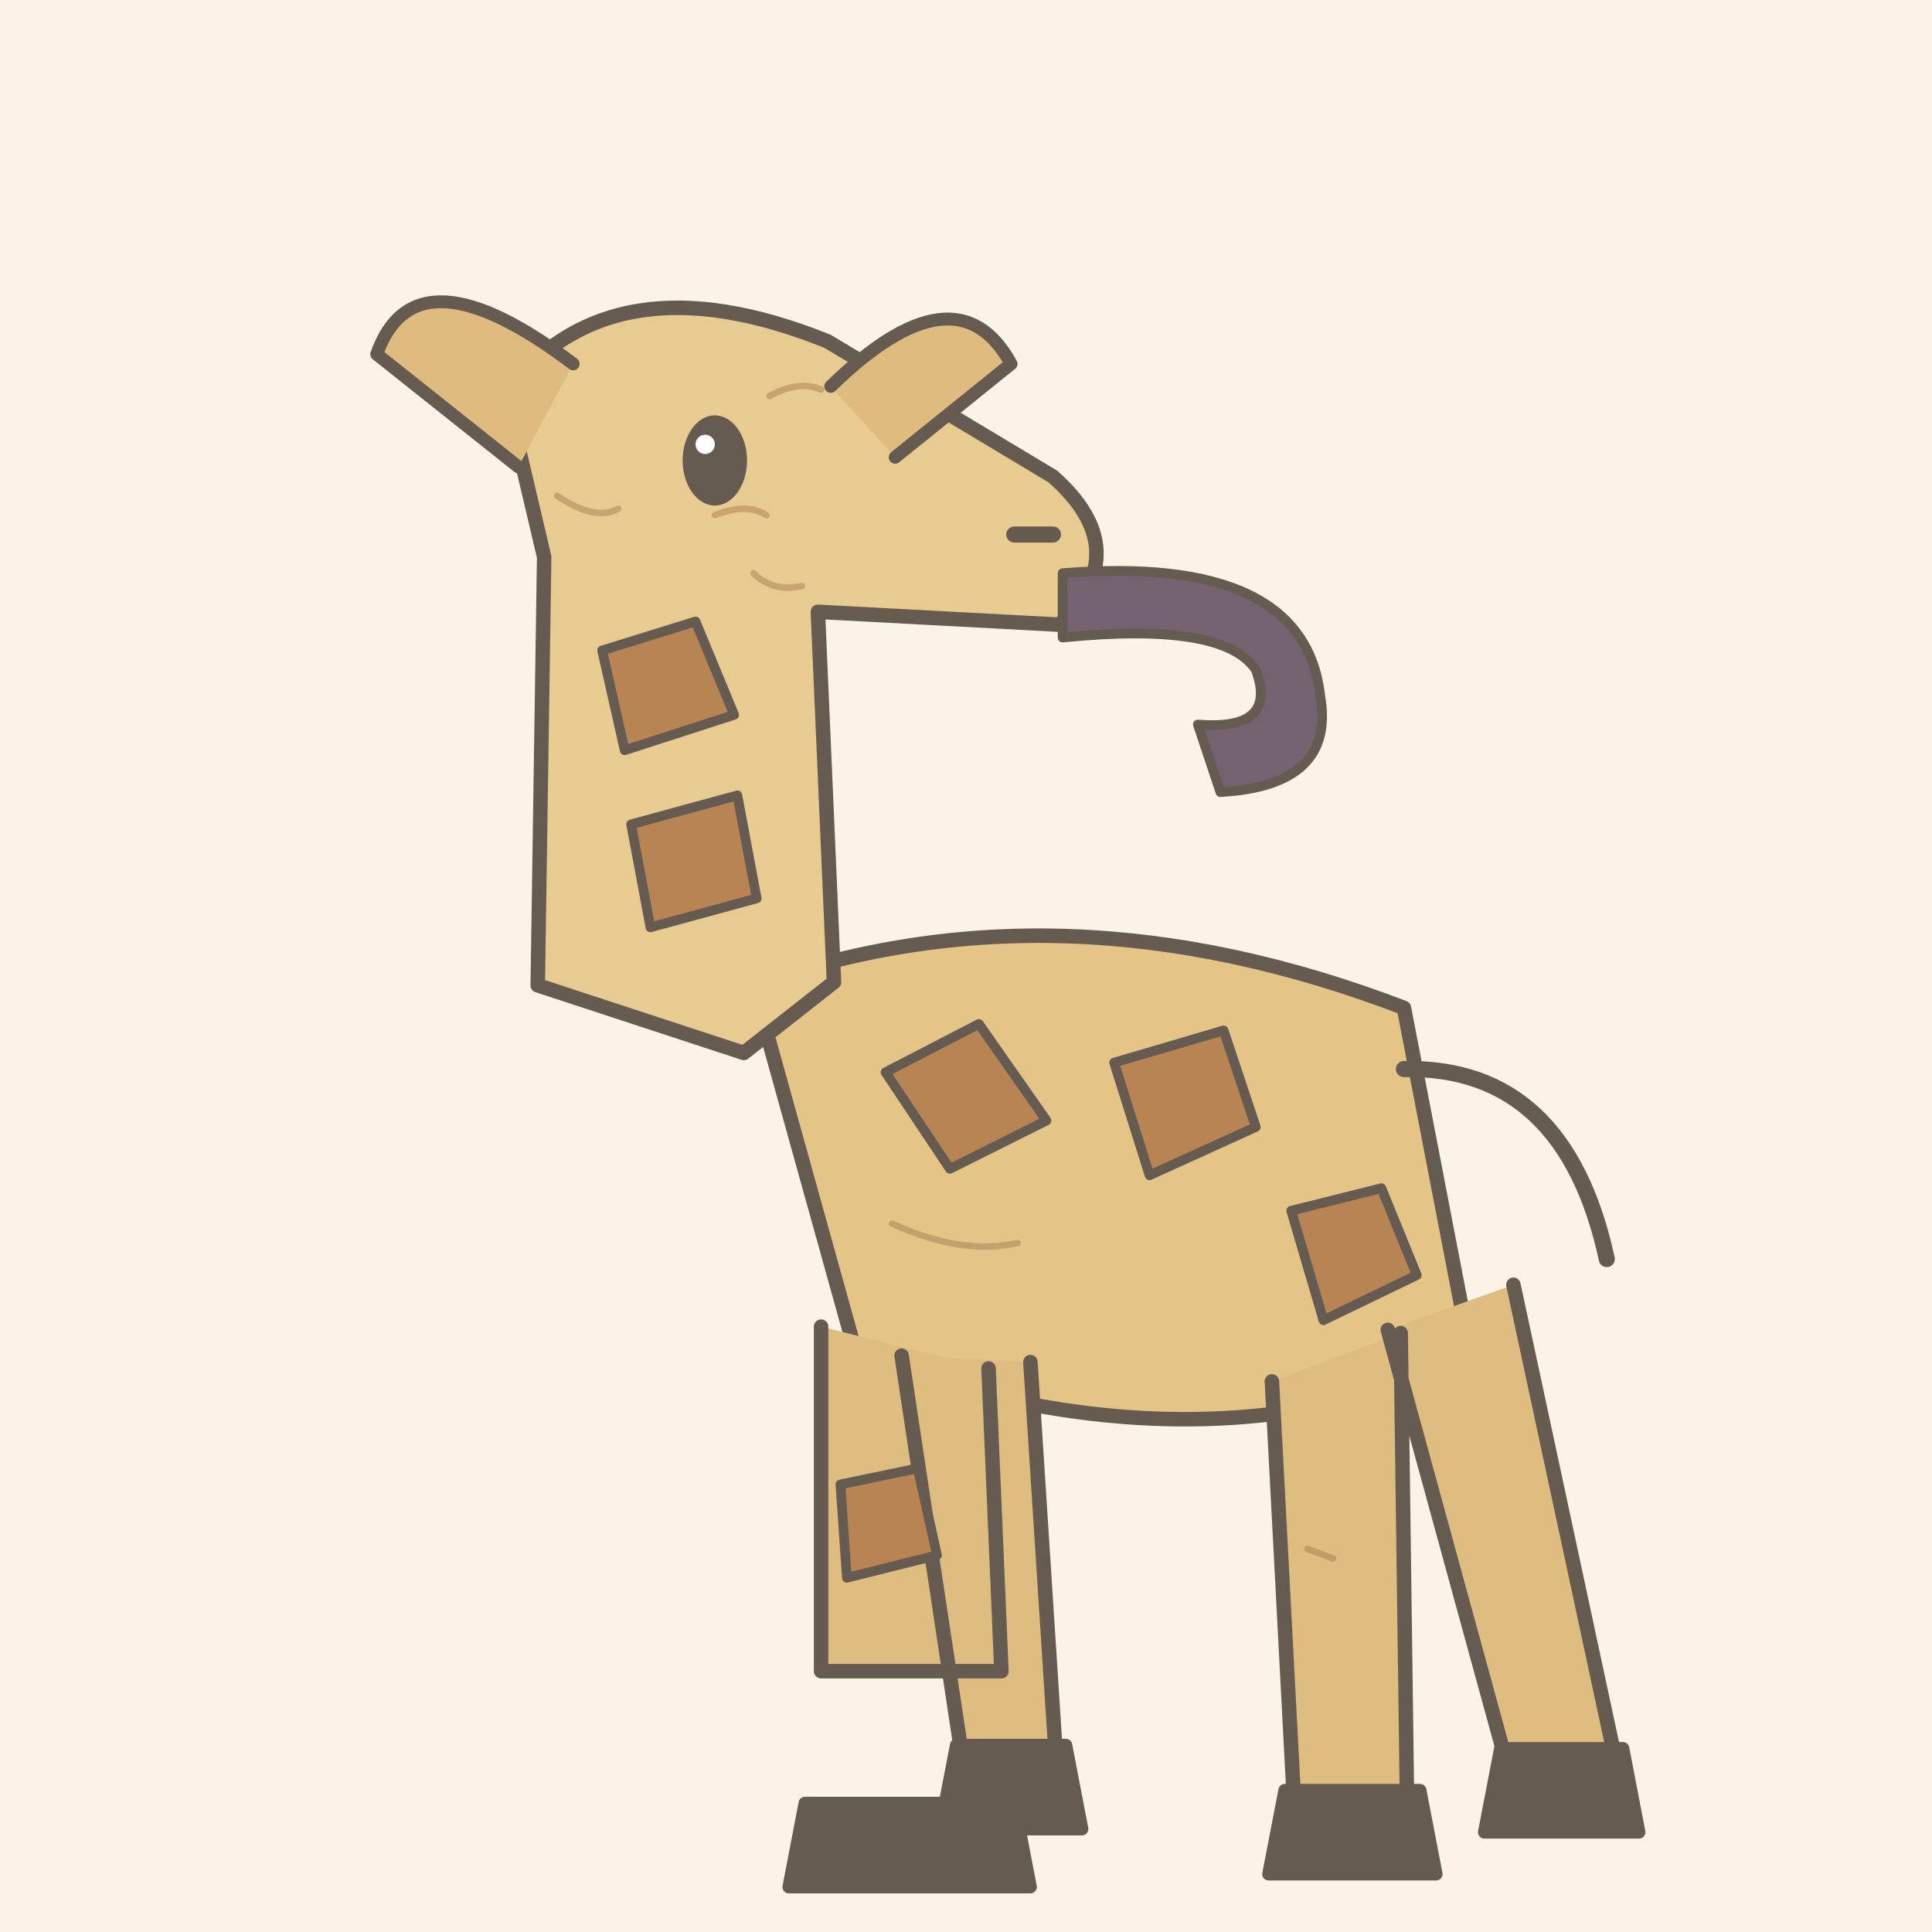
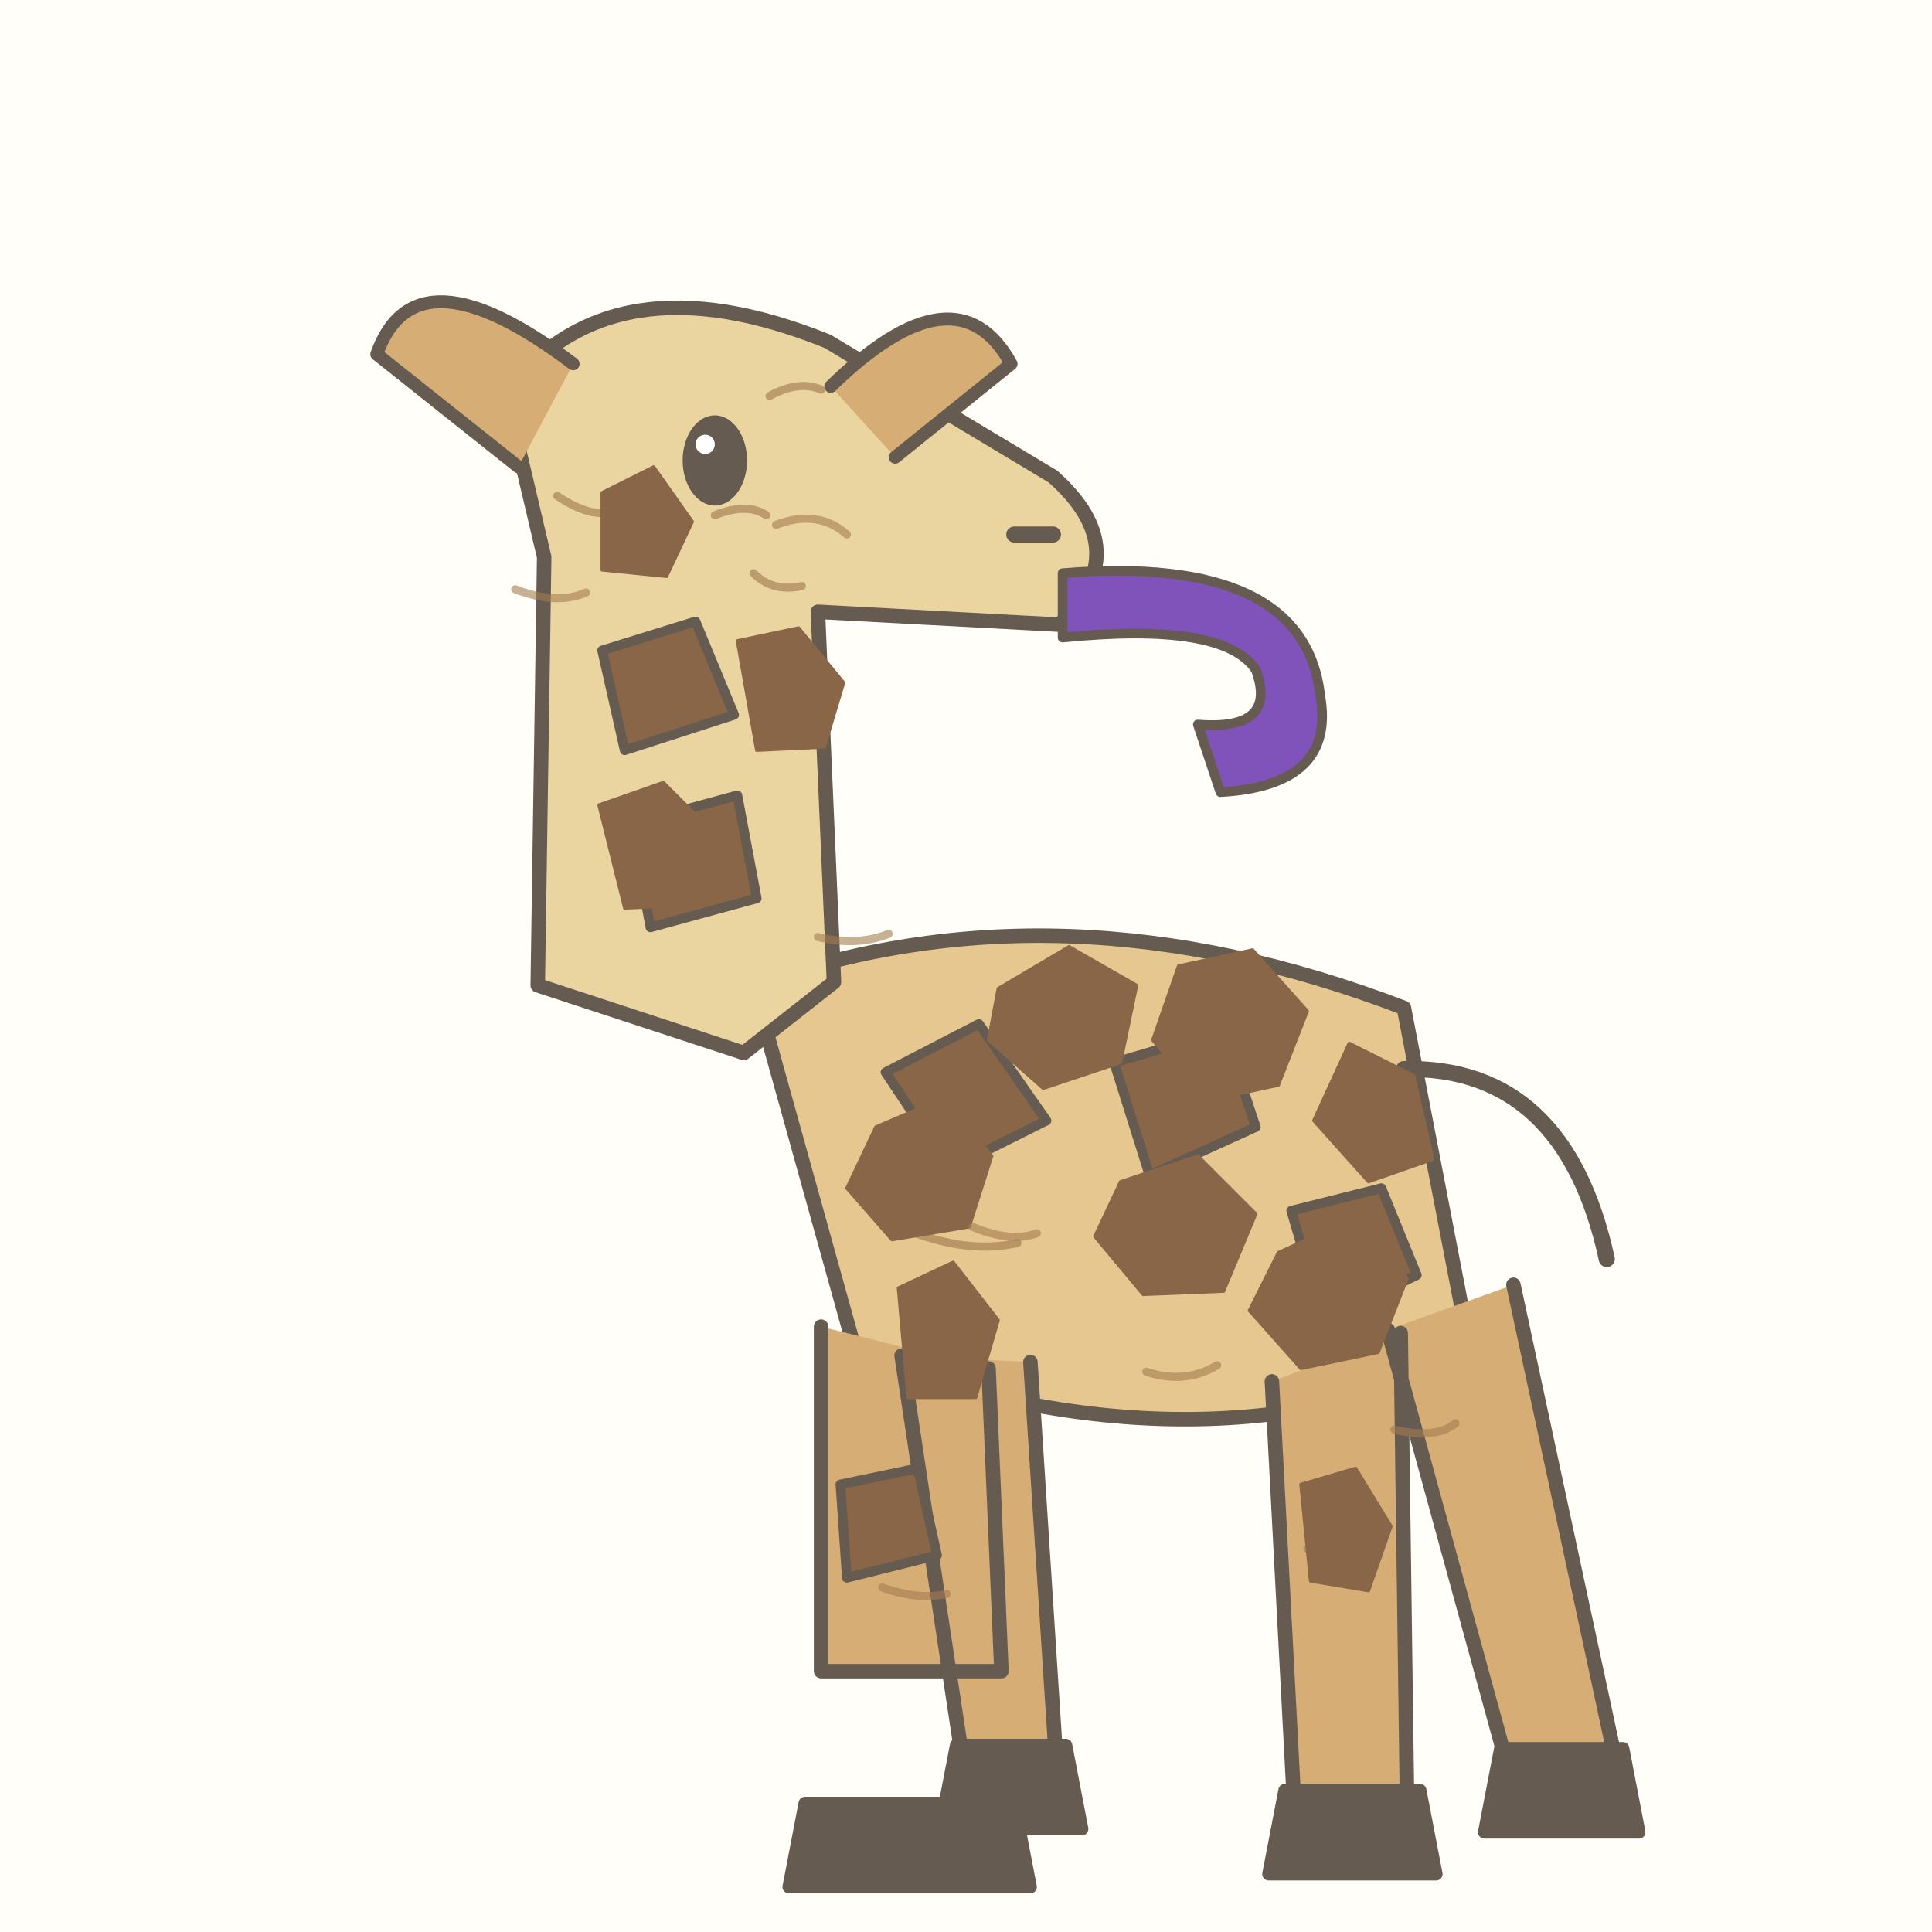
<svg xmlns="http://www.w3.org/2000/svg" width="600" height="600" viewBox="0 0 600 600" data-full-animal="giraffe-horns" data-illustration="incomplete">
-   <rect width="600" height="600" fill="#fbf4e6" />
-   <rect width="600" height="600" rx="0" fill="#fbf4e6" />
+   <rect width="600" height="600" fill="#fffef8" />
+   <rect width="600" height="600" rx="0" fill="#fffef8" />
  <defs>
    <mask id="detail-mask">
      <rect width="600" height="600" fill="white" />
      <rect x="320" y="165" width="105" height="95" fill="black" />
    </mask>
  </defs>
-   <path d="M234 306Q329 272 436 313L457 422Q372 460 266 421Z" fill="#e5c488" stroke="#665b50" stroke-width="4.5" stroke-linecap="round" stroke-linejoin="round" />
-   <path d="M255 412L255 519L311 519L307 425M395 429L402 562L437 562L435 414M431 413L468 548L502 548L470 399M280 421L299 547L328 547L320 423" fill="#dfbc7f" stroke="#665b50" stroke-width="4.5" stroke-linecap="round" stroke-linejoin="round" />
+   <path d="M234 306Q329 272 436 313L457 422Q372 460 266 421Z" fill="#e5c78f" stroke="#665b50" stroke-width="4.5" stroke-linecap="round" stroke-linejoin="round" />
+   <path d="M255 412L255 519L311 519L307 425M395 429L402 562L437 562L435 414M431 413L468 548L502 548L470 399M280 421L299 547L328 547L320 423" fill="#d6ad74" stroke="#665b50" stroke-width="4.5" stroke-linecap="round" stroke-linejoin="round" />
  <path d="M399 556l-5 26h52l-5 -26Z" fill="#665b50" stroke="#665b50" stroke-width="4" stroke-linecap="round" stroke-linejoin="round" />
  <path d="M466 543l-5 26h48l-5 -26Z" fill="#665b50" stroke="#665b50" stroke-width="4" stroke-linecap="round" stroke-linejoin="round" />
  <path d="M297 542l-5 26h44l-5 -26Z" fill="#665b50" stroke="#665b50" stroke-width="4" stroke-linecap="round" stroke-linejoin="round" />
-   <path d="M231 327L167 306L169 173L157 122Q190 79 257 106L327 148Q353 171 329 194L254 190L259 305Z" fill="#e8cb91" stroke="#665b50" stroke-width="4.5" stroke-linecap="round" stroke-linejoin="round" />
-   <path d="M178 113Q129 76 117 110L161 145M258 120Q297 82 314 113L278 142" fill="#e0bb80" stroke="#665b50" stroke-width="4" stroke-linecap="round" stroke-linejoin="round" />
+   <path d="M231 327L167 306L169 173L157 122Q190 79 257 106L327 148Q353 171 329 194L254 190L259 305Z" fill="#ead4a0" stroke="#665b50" stroke-width="4.5" stroke-linecap="round" stroke-linejoin="round" />
+   <path d="M178 113Q129 76 117 110L161 145M258 120Q297 82 314 113L278 142" fill="#d6ad74" stroke="#665b50" stroke-width="4" stroke-linecap="round" stroke-linejoin="round" />
  <ellipse cx="222" cy="143" rx="10" ry="14" fill="#665b50" />
  <circle cx="219" cy="138" r="3" fill="white" />
  <path d="M315 166L327 166M436 332Q486 331 499 391" fill="none" stroke="#665b50" stroke-width="5" stroke-linecap="round" stroke-linejoin="round" />
-   <path d="M187 202L216 193L228 222L194 233ZM196 256L229 247L235 279L202 288ZM275 333L304 318L325 348L295 363ZM346 330L380 320L390 350L357 365ZM401 376L429 369L440 396L411 410ZM261 461L285 456L291 483L263 490Z" fill="#b98454" stroke="#665b50" stroke-width="3" stroke-linecap="round" stroke-linejoin="round" />
+   <path d="M187 202L216 193L228 222L194 233ZM196 256L229 247L235 279L202 288ZM275 333L304 318L325 348L295 363ZM346 330L380 320L390 350L357 365ZM401 376L429 369L440 396L411 410ZM261 461L285 456L291 483L263 490Z" fill="#896647" stroke="#665b50" stroke-width="3" stroke-linecap="round" stroke-linejoin="round" />
  <path d="M250 560l-5 26h75l-5 -26Z" fill="#665b50" stroke="#665b50" stroke-width="4" stroke-linecap="round" stroke-linejoin="round" />
-   <path d="M330 178Q405 172 410 216Q415 244 379 246L372 225Q397 227 390 208Q380 193 330 198Z" fill="#746271" stroke="#665b50" stroke-width="3" stroke-linecap="round" stroke-linejoin="round" />
+   <path d="M330 178Q405 172 410 216Q415 244 379 246L372 225Q397 227 390 208Q380 193 330 198Z" fill="#8053ba" stroke="#665b50" stroke-width="3" stroke-linecap="round" stroke-linejoin="round" />
  <g mask="url(#detail-mask)" data-coat-details="giraffe">
-     <path d="M173 154q12 8 19 4M239 123q9 -5 16 -2M222 160q10 -4 16 0M234 178q6 6 15 4M277 380q22 10 39 6M406 481l8 3" fill="none" stroke="#ac8355" stroke-width="2" stroke-linecap="round" opacity=".55" />
+     <path d="M173 154q12 8 19 4M239 123q9 -5 16 -2M222 160q10 -4 16 0M234 178q6 6 15 4M277 380q22 10 39 6M406 481l8 3" fill="none" stroke="#a37c50" stroke-width="2.5" stroke-linecap="round" opacity=".65" />
+   </g>
+   <g fill="#896647" stroke="#896647" stroke-linejoin="round">
+     <path d="M310 307l22-13 21 12-5 24-24 8-17-15Z M366 300l23-5 17 19-9 23-23 5-16-19Z M419 324l20 10 6 26-20 7-17-19Z M348 367l24-8 18 18-10 24-25 1-15-18Z M397 389l22-10 18 18-9 23-24 5-16-18Z M272 350l21-9 15 18-7 22-24 4-14-16Z M279 400l17-8 14 18-7 24-21 0Z M404 461l17-5 11 18-7 20-18-3Z M187 153l16-8 12 17-8 17-20-2Z M229 199l19-4 14 17-6 20-21 1Z M186 250l20-7 16 16-5 22-23 1Z" />
+   </g>
+   <g fill="none" stroke="#a37c50" stroke-width="2.5" stroke-linecap="round" opacity=".6">
+     <path d="M160 183q13 5 22 1M241 163q13-5 22 3M254 291q12 3 22-1M302 381q12 5 20 2M356 426q12 4 22-2M433 444q13 3 19-2M274 493q11 4 20 2" />
  </g>
</svg>
